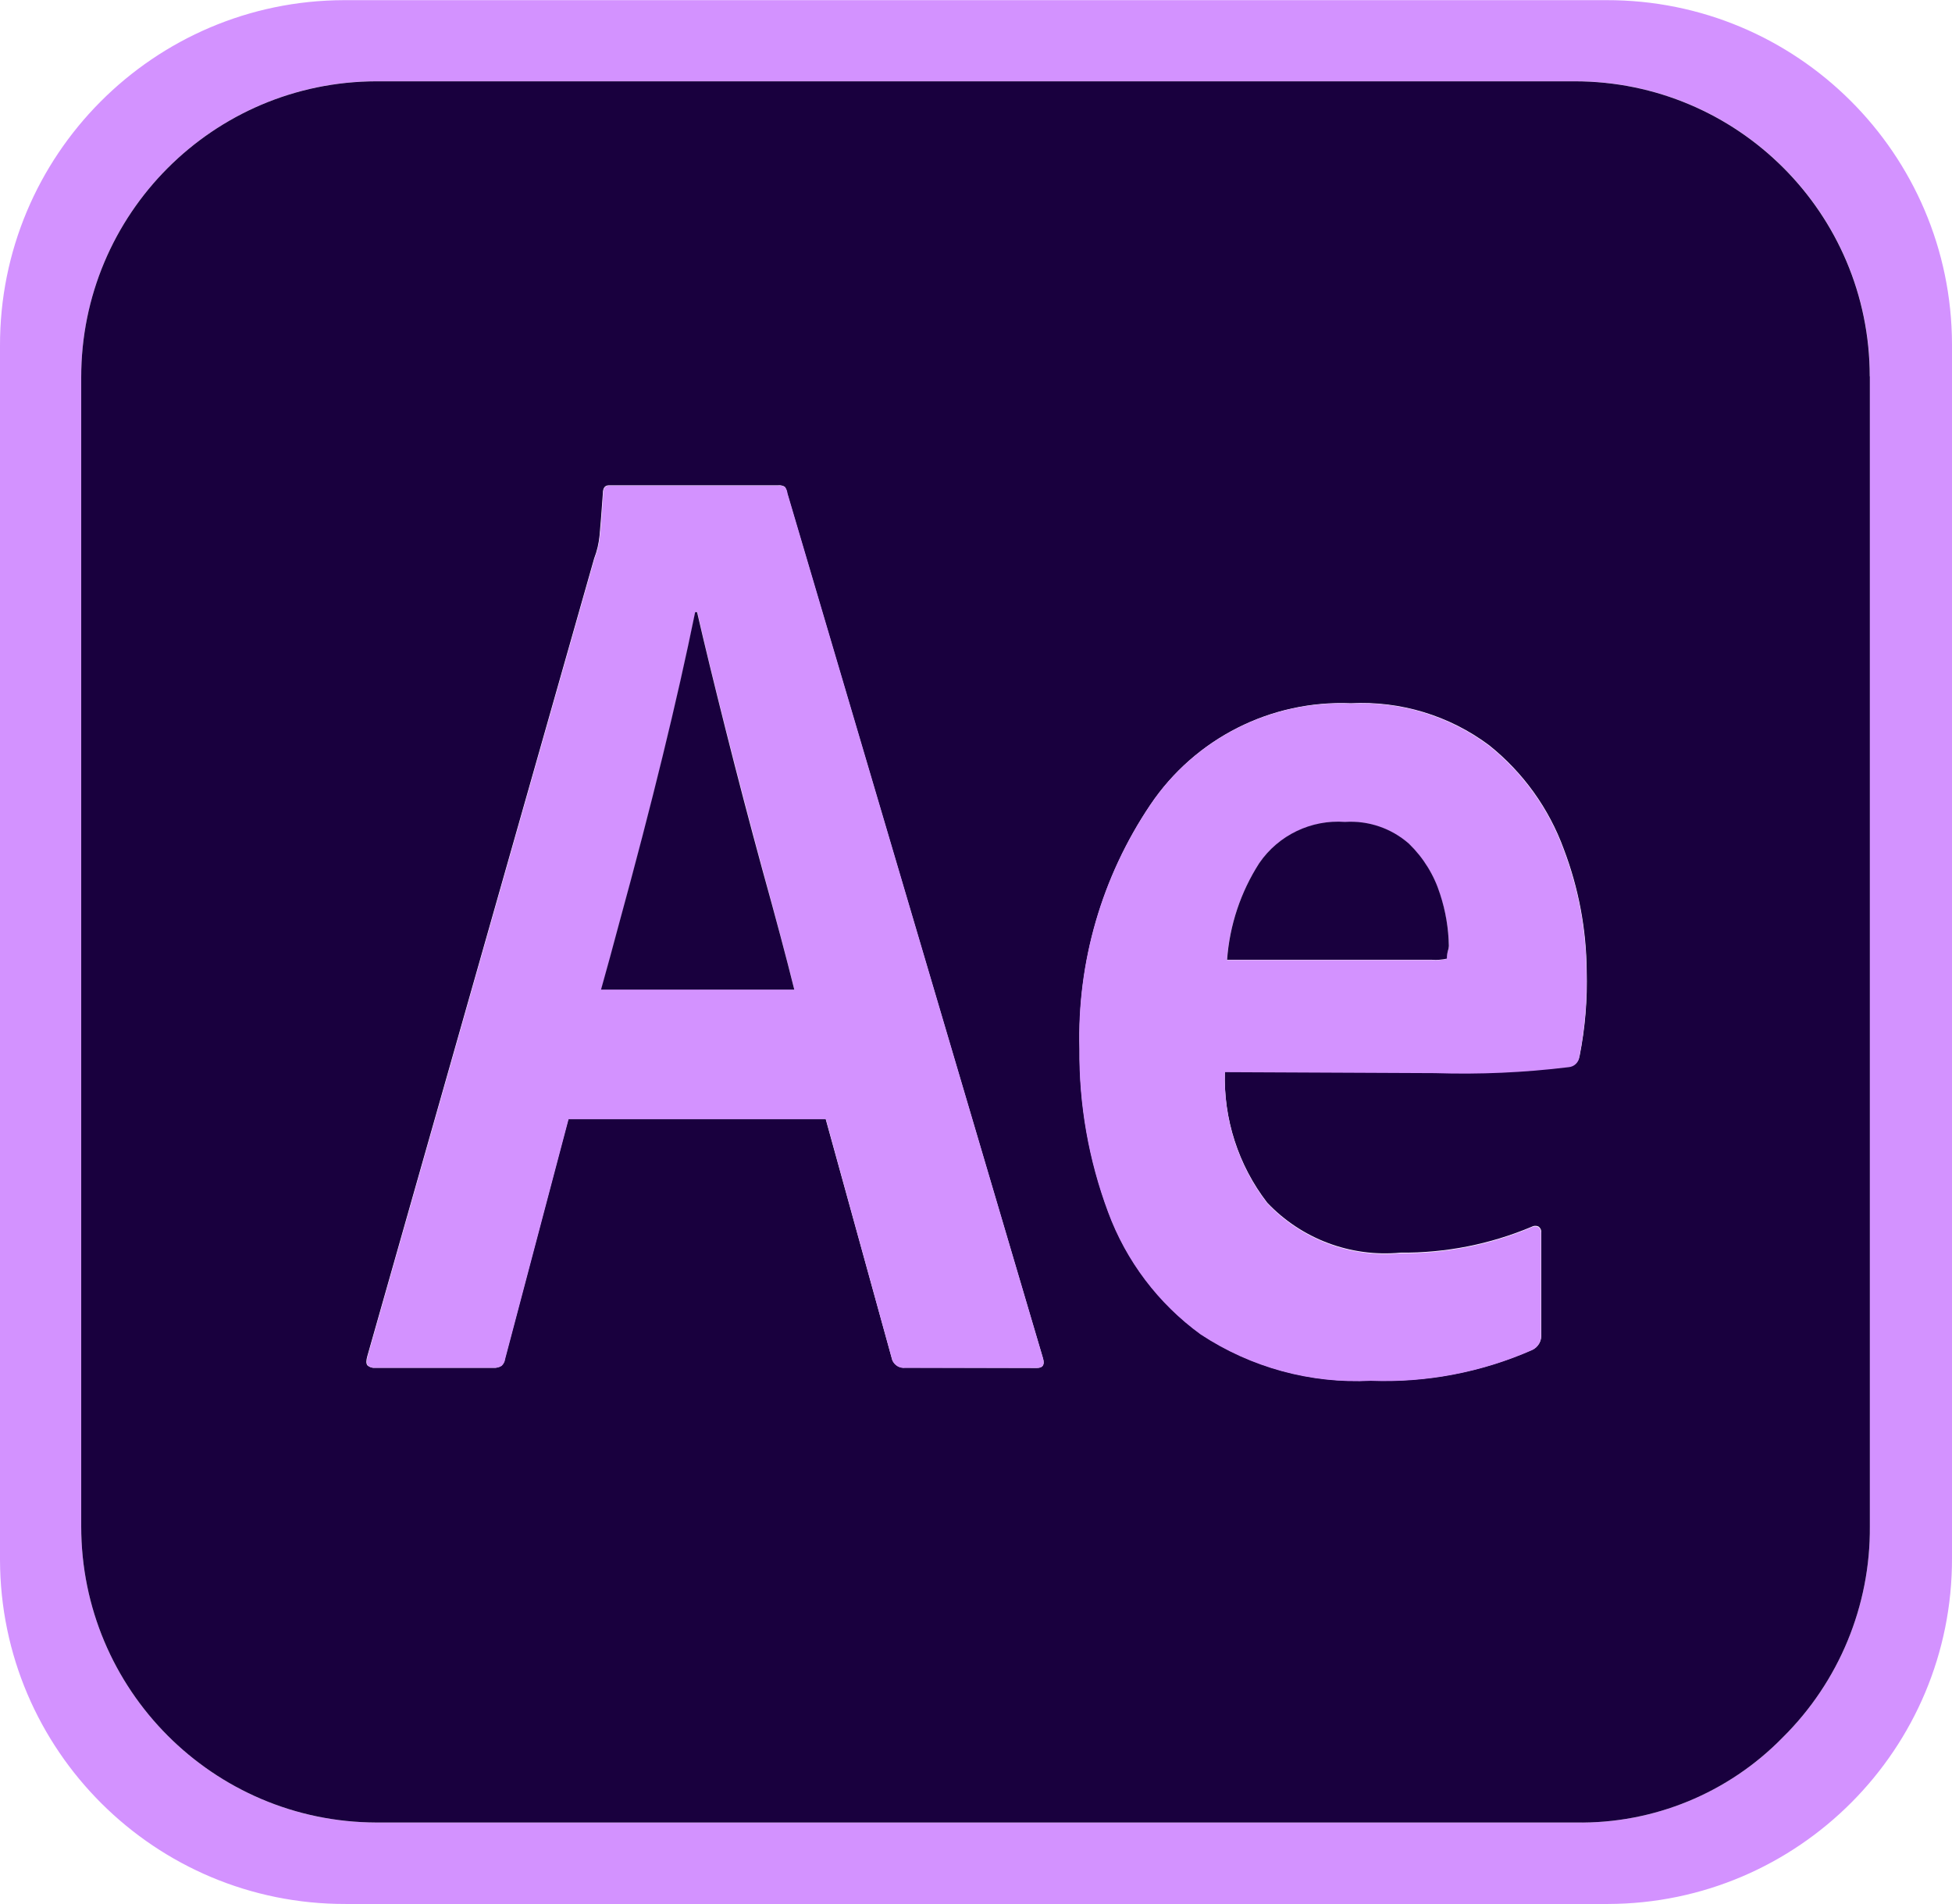
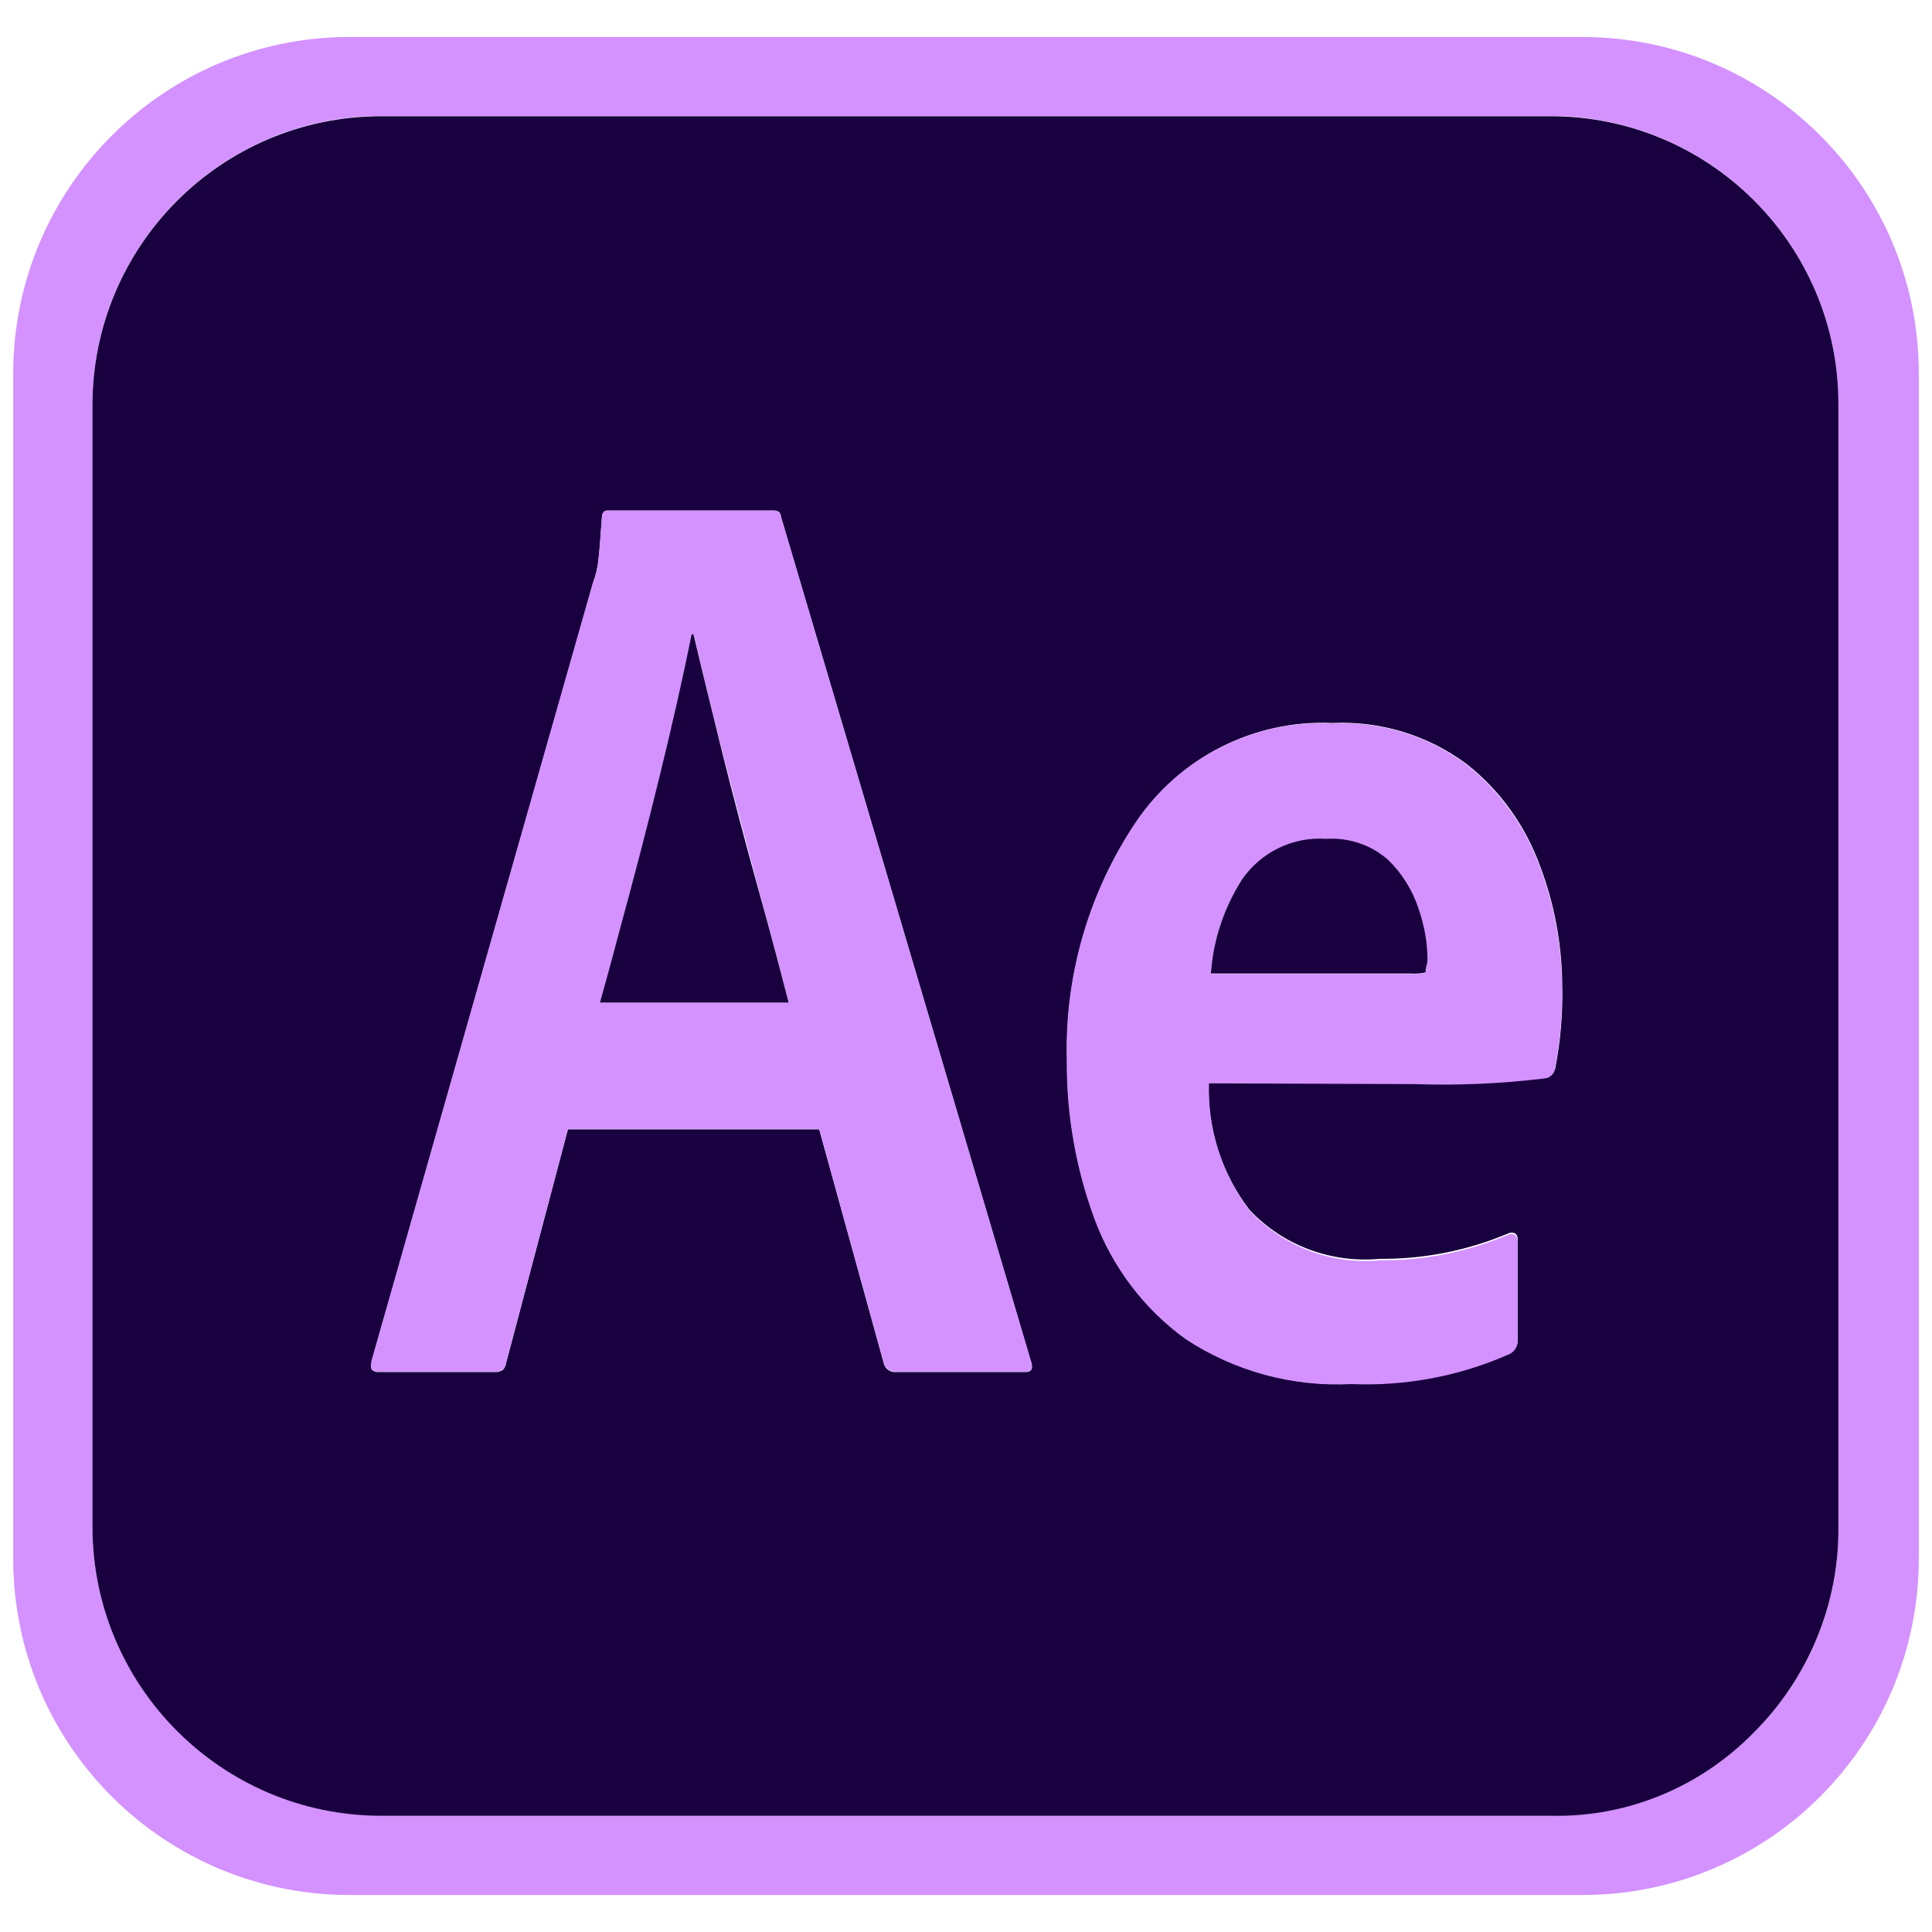
- <svg xmlns="http://www.w3.org/2000/svg" id="레이어_1" data-name="레이어 1" viewBox="0 0 505 492.47">
-   <path id="패스_364" data-name="패스 364" d="M509.17,99.53V413.14a89.23,89.23,0,0,1-89,89.43H93.59a89.22,89.22,0,0,1-89.42-89v-314a89.21,89.21,0,0,1,89-89.43h326.6a89.22,89.22,0,0,1,89.4,89ZM487.92,404.94V107.47a76.33,76.33,0,0,0-76.3-76.36H101.54a76.5,76.5,0,0,0-76.36,76.6V404.92a76.55,76.55,0,0,0,76.36,76.59H411.82a73,73,0,0,0,53.54-22,75.92,75.92,0,0,0,22.56-54.55Z" transform="translate(-4.17 -10.1)" style="fill:#d392ff" />
-   <path id="패스_365" data-name="패스 365" d="M487.92,107.45V404.92a75.94,75.94,0,0,1-22.55,54.58,73,73,0,0,1-53.54,22H101.54a76.55,76.55,0,0,1-76.36-76.59V107.72a76.5,76.5,0,0,1,76.36-76.59h310a76.33,76.33,0,0,1,76.35,76.31v0ZM412.83,283.23a98.94,98.94,0,0,0,1.83-22.06,90.54,90.54,0,0,0-5.9-31.39,61.32,61.32,0,0,0-19.35-26.93A55,55,0,0,0,353.68,192a59.52,59.52,0,0,0-51.88,26.24,107.67,107.67,0,0,0-18.32,63.12,117.8,117.8,0,0,0,7.42,42.17,68.42,68.42,0,0,0,23.94,31.64,73.18,73.18,0,0,0,44,12,94.7,94.7,0,0,0,41.76-7.95,4.05,4.05,0,0,0,2.3-4.08V329a1.71,1.71,0,0,0-.76-1.69,2,2,0,0,0-1.79.13,85.31,85.31,0,0,1-33.85,6.66A42,42,0,0,1,332,321.16a52.8,52.8,0,0,1-10.94-33.93l54.33.25A224.61,224.61,0,0,0,410,285.94a3.05,3.05,0,0,0,2.8-2.8ZM272.44,363.92c1.54,0,2.05-.84,1.54-2.53L207.82,137.7a3.66,3.66,0,0,0-.63-1.69,2.61,2.61,0,0,0-1.68-.38H161.68c-1,0-1.54.66-1.54,2.05-.35,5-.64,8.58-.85,10.87a22.41,22.41,0,0,1-1.41,6L99.22,360.8c-.35,1.19-.35,2,0,2.45a2.53,2.53,0,0,0,2,.63h30.48a3.46,3.46,0,0,0,2.17-.51,2.87,2.87,0,0,0,.91-1.79l16.4-62h66.61L235,361.84a3.19,3.19,0,0,0,3.36,2Z" transform="translate(-4.17 -10.1)" style="fill:#19003e" />
-   <path id="패스_366" data-name="패스 366" d="M402.83,329.08v26.14a4,4,0,0,1-2.3,4.09,94.48,94.48,0,0,1-41.75,7.94,73.17,73.17,0,0,1-44-12,68.37,68.37,0,0,1-23.95-31.64,117.65,117.65,0,0,1-7.41-42.17,107.55,107.55,0,0,1,18.31-63.12,59.5,59.5,0,0,1,51.88-26.24,55.09,55.09,0,0,1,35.73,10.87,61.23,61.23,0,0,1,19.36,26.94,90.75,90.75,0,0,1,5.89,31.38,98.36,98.36,0,0,1-1.83,22.06,3,3,0,0,1-2.79,2.8,224.61,224.61,0,0,1-34.59,1.54l-54.33-.25A52.8,52.8,0,0,0,332,321.32a42,42,0,0,0,34.44,12.95,85.23,85.23,0,0,0,33.84-6.66,1.94,1.94,0,0,1,1.8-.13A1.69,1.69,0,0,1,402.83,329.08Zm-24.07-73a4.76,4.76,0,0,0,.25-1.29,45.38,45.38,0,0,0-2.3-13.32,31.15,31.15,0,0,0-8.07-13.07,22.78,22.78,0,0,0-16.53-5.63,24.73,24.73,0,0,0-22.18,10.66,53.18,53.18,0,0,0-8.33,25h53a13.2,13.2,0,0,0,3.86-.29,7.44,7.44,0,0,1,.28-2Z" transform="translate(-4.17 -10.1)" style="fill:#d392ff" />
-   <path id="패스_367" data-name="패스 367" d="M379,254.77a4.76,4.76,0,0,1-.25,1.29,7.82,7.82,0,0,0-.26,2,13.17,13.17,0,0,1-3.86.29h-53a53.28,53.28,0,0,1,8.32-25,24.73,24.73,0,0,1,22.19-10.66,22.81,22.81,0,0,1,16.53,5.63,31.25,31.25,0,0,1,8.07,13.07A45.35,45.35,0,0,1,379,254.77Z" transform="translate(-4.17 -10.1)" style="fill:#19003e" />
-   <path id="패스_368" data-name="패스 368" d="M274,361.38c.5,1.69,0,2.53-1.54,2.53h-34.1a3.21,3.21,0,0,1-3.36-2.05l-17.16-62.28H151.27l-16.4,62a2.9,2.9,0,0,1-.91,1.8,3.45,3.45,0,0,1-2.17.5H101.31a2.53,2.53,0,0,1-2-.63c-.35-.44-.35-1.25,0-2.45l58.66-206.21a21.89,21.89,0,0,0,1.41-6c.26-2.3.54-5.89.85-10.88,0-1.38.53-2,1.54-2h43.83a2.55,2.55,0,0,1,1.68.38,3.8,3.8,0,0,1,.64,1.68Zm-88.92-95.33h24.6q-3.06-12.3-8.2-31-4.86-18-9.48-36.14t-7.42-30.51h-.5q-6.93,34.08-19.73,80.73-2.31,8.72-4.62,16.9h25.35Z" transform="translate(-4.17 -10.1)" style="fill:#d392ff" />
-   <path id="패스_369" data-name="패스 369" d="M209.66,266.06h-50q2.31-8.21,4.62-16.9,12.78-46.62,19.73-80.73h.5q2.83,12.31,7.42,30.51t9.48,36.14Q206.6,253.74,209.66,266.06Z" transform="translate(-4.17 -10.1)" style="fill:#19003e" />
+ <svg xmlns="http://www.w3.org/2000/svg" version="1.1" id="레이어_1" x="0px" y="0px" viewBox="0 0 512 512" style="enable-background:new 0 0 512 512;" xml:space="preserve">
+   <style type="text/css">
+ 	.st0{fill:#D392FF;}
+ 	.st1{fill:#19003E;}
+ </style>
+   <path id="패스_364" class="st0" d="M508.5,99.2v313.6c0.1,49.3-39.7,89.3-89,89.4H92.9c-49.3,0.1-89.3-39.7-89.4-89v-314  C3.4,50,43.2,9.9,92.5,9.8c0,0,0,0,0,0h326.6c49.3-0.1,89.3,39.7,89.4,89V99.2z M487.2,404.6V107.1c0-42.2-34.1-76.3-76.3-76.4h0  H100.9c-42.2,0.1-76.4,34.4-76.4,76.6v297.2c0,42.2,34.1,76.5,76.4,76.6h310.3c20.1,0.4,39.5-7.6,53.5-22  C479.3,444.8,487.4,425.1,487.2,404.6L487.2,404.6z" />
+   <path id="패스_365" class="st1" d="M487.2,107.1v297.5c0.2,20.5-8,40.2-22.5,54.6c-14.1,14.4-33.4,22.4-53.5,22H100.9  c-42.2-0.1-76.4-34.4-76.4-76.6V107.4c0-42.2,34.1-76.5,76.4-76.6h310C453,30.8,487.2,64.9,487.2,107.1L487.2,107.1L487.2,107.1  L487.2,107.1z M412.2,282.9c1.4-7.3,2-14.7,1.8-22.1c-0.1-10.7-2.1-21.4-5.9-31.4c-3.9-10.6-10.5-19.9-19.4-26.9  c-10.3-7.7-22.9-11.5-35.7-10.9c-20.7-0.9-40.3,9.1-51.9,26.2c-12.5,18.6-18.9,40.7-18.3,63.1c-0.1,14.4,2.4,28.7,7.4,42.2  c4.7,12.7,13,23.7,23.9,31.6c13,8.6,28.4,12.8,44,12c14.3,0.5,28.6-2.2,41.8-8c1.6-0.7,2.5-2.4,2.3-4.1v-26.1  c0.1-0.7-0.2-1.3-0.8-1.7c-0.6-0.2-1.2-0.2-1.8,0.1c-10.7,4.5-22.2,6.8-33.9,6.7c-12.9,1.2-25.6-3.5-34.5-12.9  c-7.5-9.7-11.3-21.7-10.9-33.9l54.3,0.2c11.6,0.4,23.1-0.1,34.6-1.5C410.8,285.5,412,284.3,412.2,282.9L412.2,282.9z M271.8,363.6  c1.5,0,2-0.8,1.5-2.5l-66.2-223.7c-0.1-0.6-0.3-1.2-0.6-1.7c-0.5-0.3-1.1-0.4-1.7-0.4H161c-1,0-1.5,0.7-1.5,2.1  c-0.4,5-0.6,8.6-0.9,10.9c-0.2,2.1-0.7,4.1-1.4,6L98.6,360.5c-0.3,1.2-0.3,2,0,2.5c0.5,0.5,1.3,0.7,2,0.6H131  c0.8,0.1,1.5-0.1,2.2-0.5c0.5-0.5,0.8-1.1,0.9-1.8l16.4-62h66.6l17.2,62.3c0.5,1.4,1.9,2.2,3.4,2L271.8,363.6z" />
+   <path id="패스_366" class="st0" d="M402.2,328.7v26.1c0.2,1.7-0.7,3.4-2.3,4.1c-13.1,5.8-27.4,8.5-41.8,7.9  c-15.6,0.8-31-3.4-44-12c-10.9-7.9-19.3-19-24-31.6c-5-13.5-7.5-27.8-7.4-42.2c-0.6-22.4,5.8-44.5,18.3-63.1  c11.6-17.2,31.2-27.1,51.9-26.2c12.8-0.6,25.4,3.2,35.7,10.9c8.8,7,15.5,16.3,19.4,26.9c3.8,10,5.8,20.7,5.9,31.4  c0.2,7.4-0.4,14.8-1.8,22.1c-0.1,1.5-1.3,2.7-2.8,2.8c-11.5,1.4-23,1.9-34.6,1.5l-54.3-0.2c-0.4,12.2,3.5,24.2,10.9,33.9  c8.9,9.4,21.6,14.2,34.4,13c11.6,0.1,23.1-2.2,33.8-6.7c0.5-0.3,1.2-0.4,1.8-0.1C401.9,327.5,402.2,328.1,402.2,328.7z M378.1,255.7  c0.1-0.4,0.2-0.9,0.2-1.3c-0.1-4.5-0.9-9-2.3-13.3c-1.6-5-4.3-9.5-8.1-13.1c-4.5-4-10.5-6-16.5-5.6c-8.8-0.6-17.2,3.4-22.2,10.7  c-4.8,7.5-7.7,16.1-8.3,25h53c1.3,0.1,2.6,0,3.9-0.3C377.8,257.1,377.9,256.5,378.1,255.7L378.1,255.7z" />
+   <path id="패스_367" class="st1" d="M378.3,254.4c0,0.4-0.1,0.9-0.2,1.3c-0.2,0.7-0.3,1.3-0.3,2c-1.3,0.3-2.6,0.4-3.9,0.3h-53  c0.6-8.9,3.5-17.5,8.3-25c5-7.2,13.4-11.3,22.2-10.7c6-0.4,12,1.6,16.5,5.6c3.7,3.6,6.5,8.1,8.1,13.1  C377.5,245.4,378.3,249.9,378.3,254.4z" />
+   <path id="패스_368" class="st0" d="M273.3,361c0.5,1.7,0,2.5-1.5,2.5h-34.1c-1.5,0.2-2.8-0.7-3.4-2l-17.2-62.3h-66.6l-16.4,62  c-0.1,0.7-0.4,1.3-0.9,1.8c-0.6,0.4-1.4,0.6-2.2,0.5h-30.5c-0.7,0.1-1.5-0.1-2-0.6c-0.3-0.4-0.3-1.2,0-2.5l58.7-206.2  c0.8-1.9,1.2-3.9,1.4-6c0.3-2.3,0.5-5.9,0.9-10.9c0-1.4,0.5-2,1.5-2h43.8c0.6-0.1,1.2,0.1,1.7,0.4c0.3,0.5,0.6,1.1,0.6,1.7  L273.3,361z M184.4,265.7H209c-2-8.2-4.8-18.5-8.2-31c-3.2-12-6.4-24-9.5-36.1c-3.1-12.1-5.6-22.3-7.4-30.5h-0.5  c-4.6,22.7-11.2,49.6-19.7,80.7c-1.5,5.8-3.1,11.4-4.6,16.9L184.4,265.7L184.4,265.7z" />
+   <path id="패스_369" class="st1" d="M209,265.7h-50c1.5-5.5,3.1-11.1,4.6-16.9c8.5-31.1,15.1-58,19.7-80.7h0.5  c1.9,8.2,4.4,18.4,7.4,30.5s6.2,24.2,9.5,36.1C204.2,247.2,206.9,257.5,209,265.7z" />
</svg>
